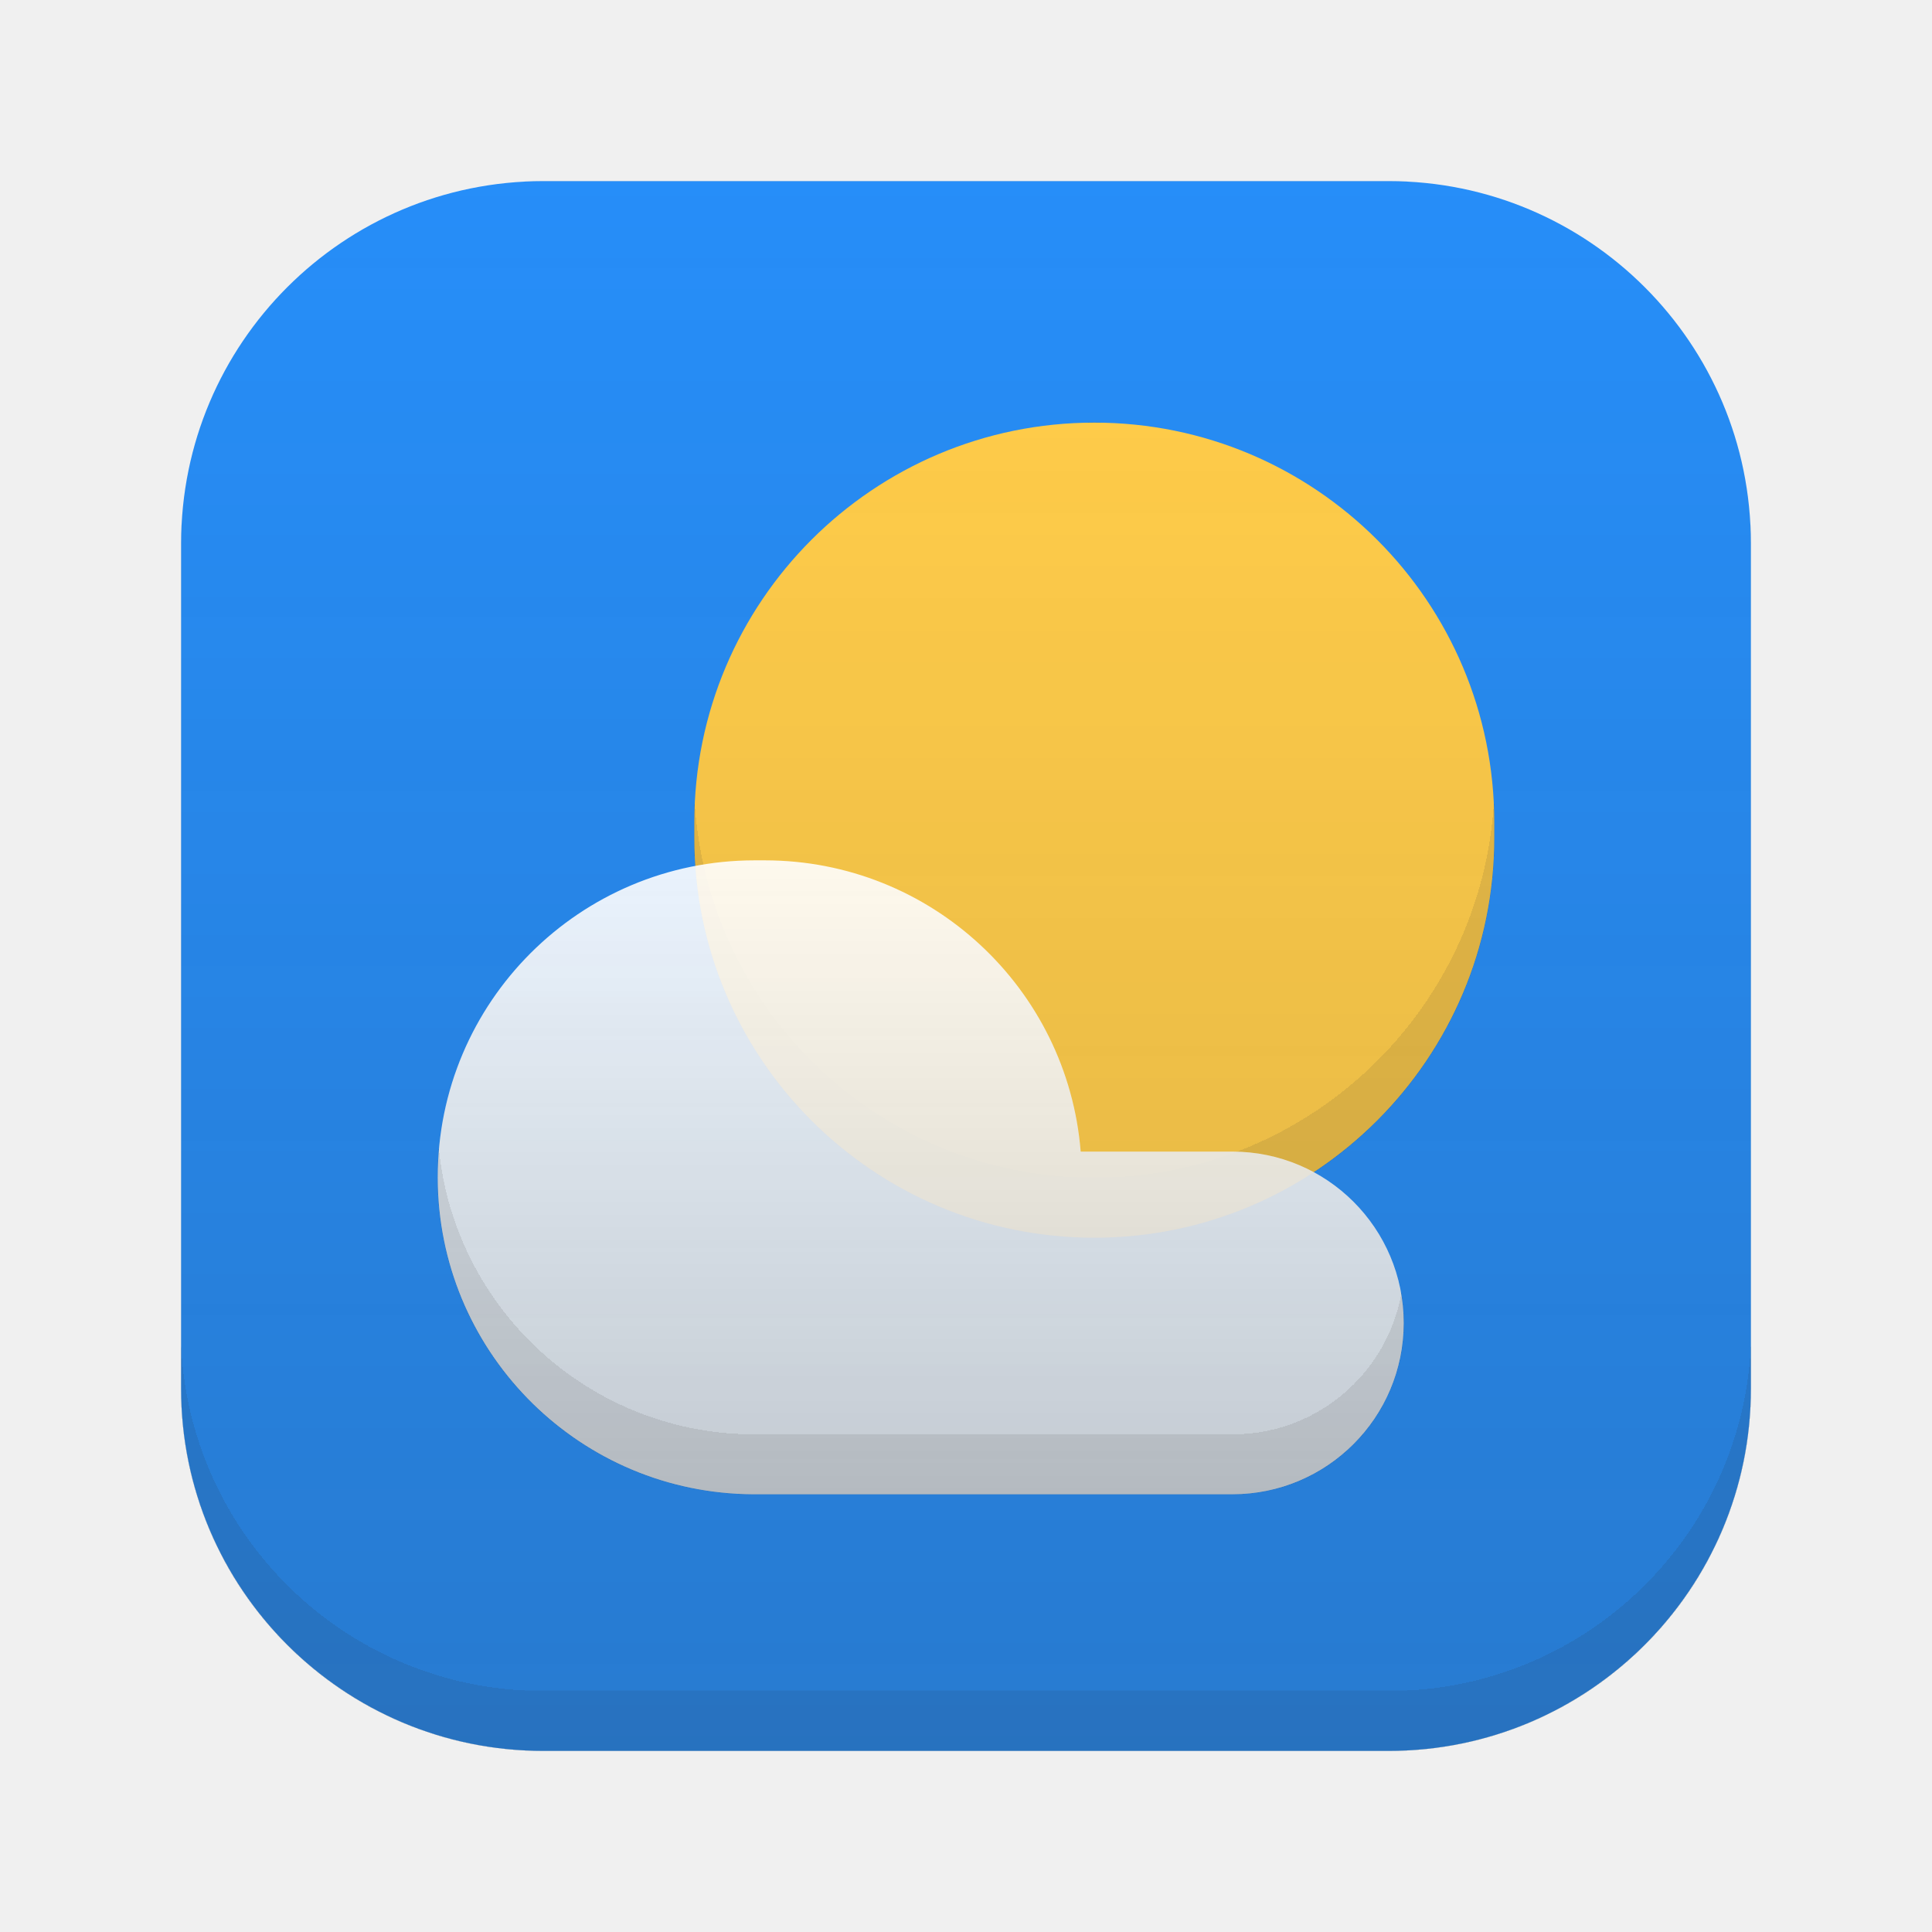
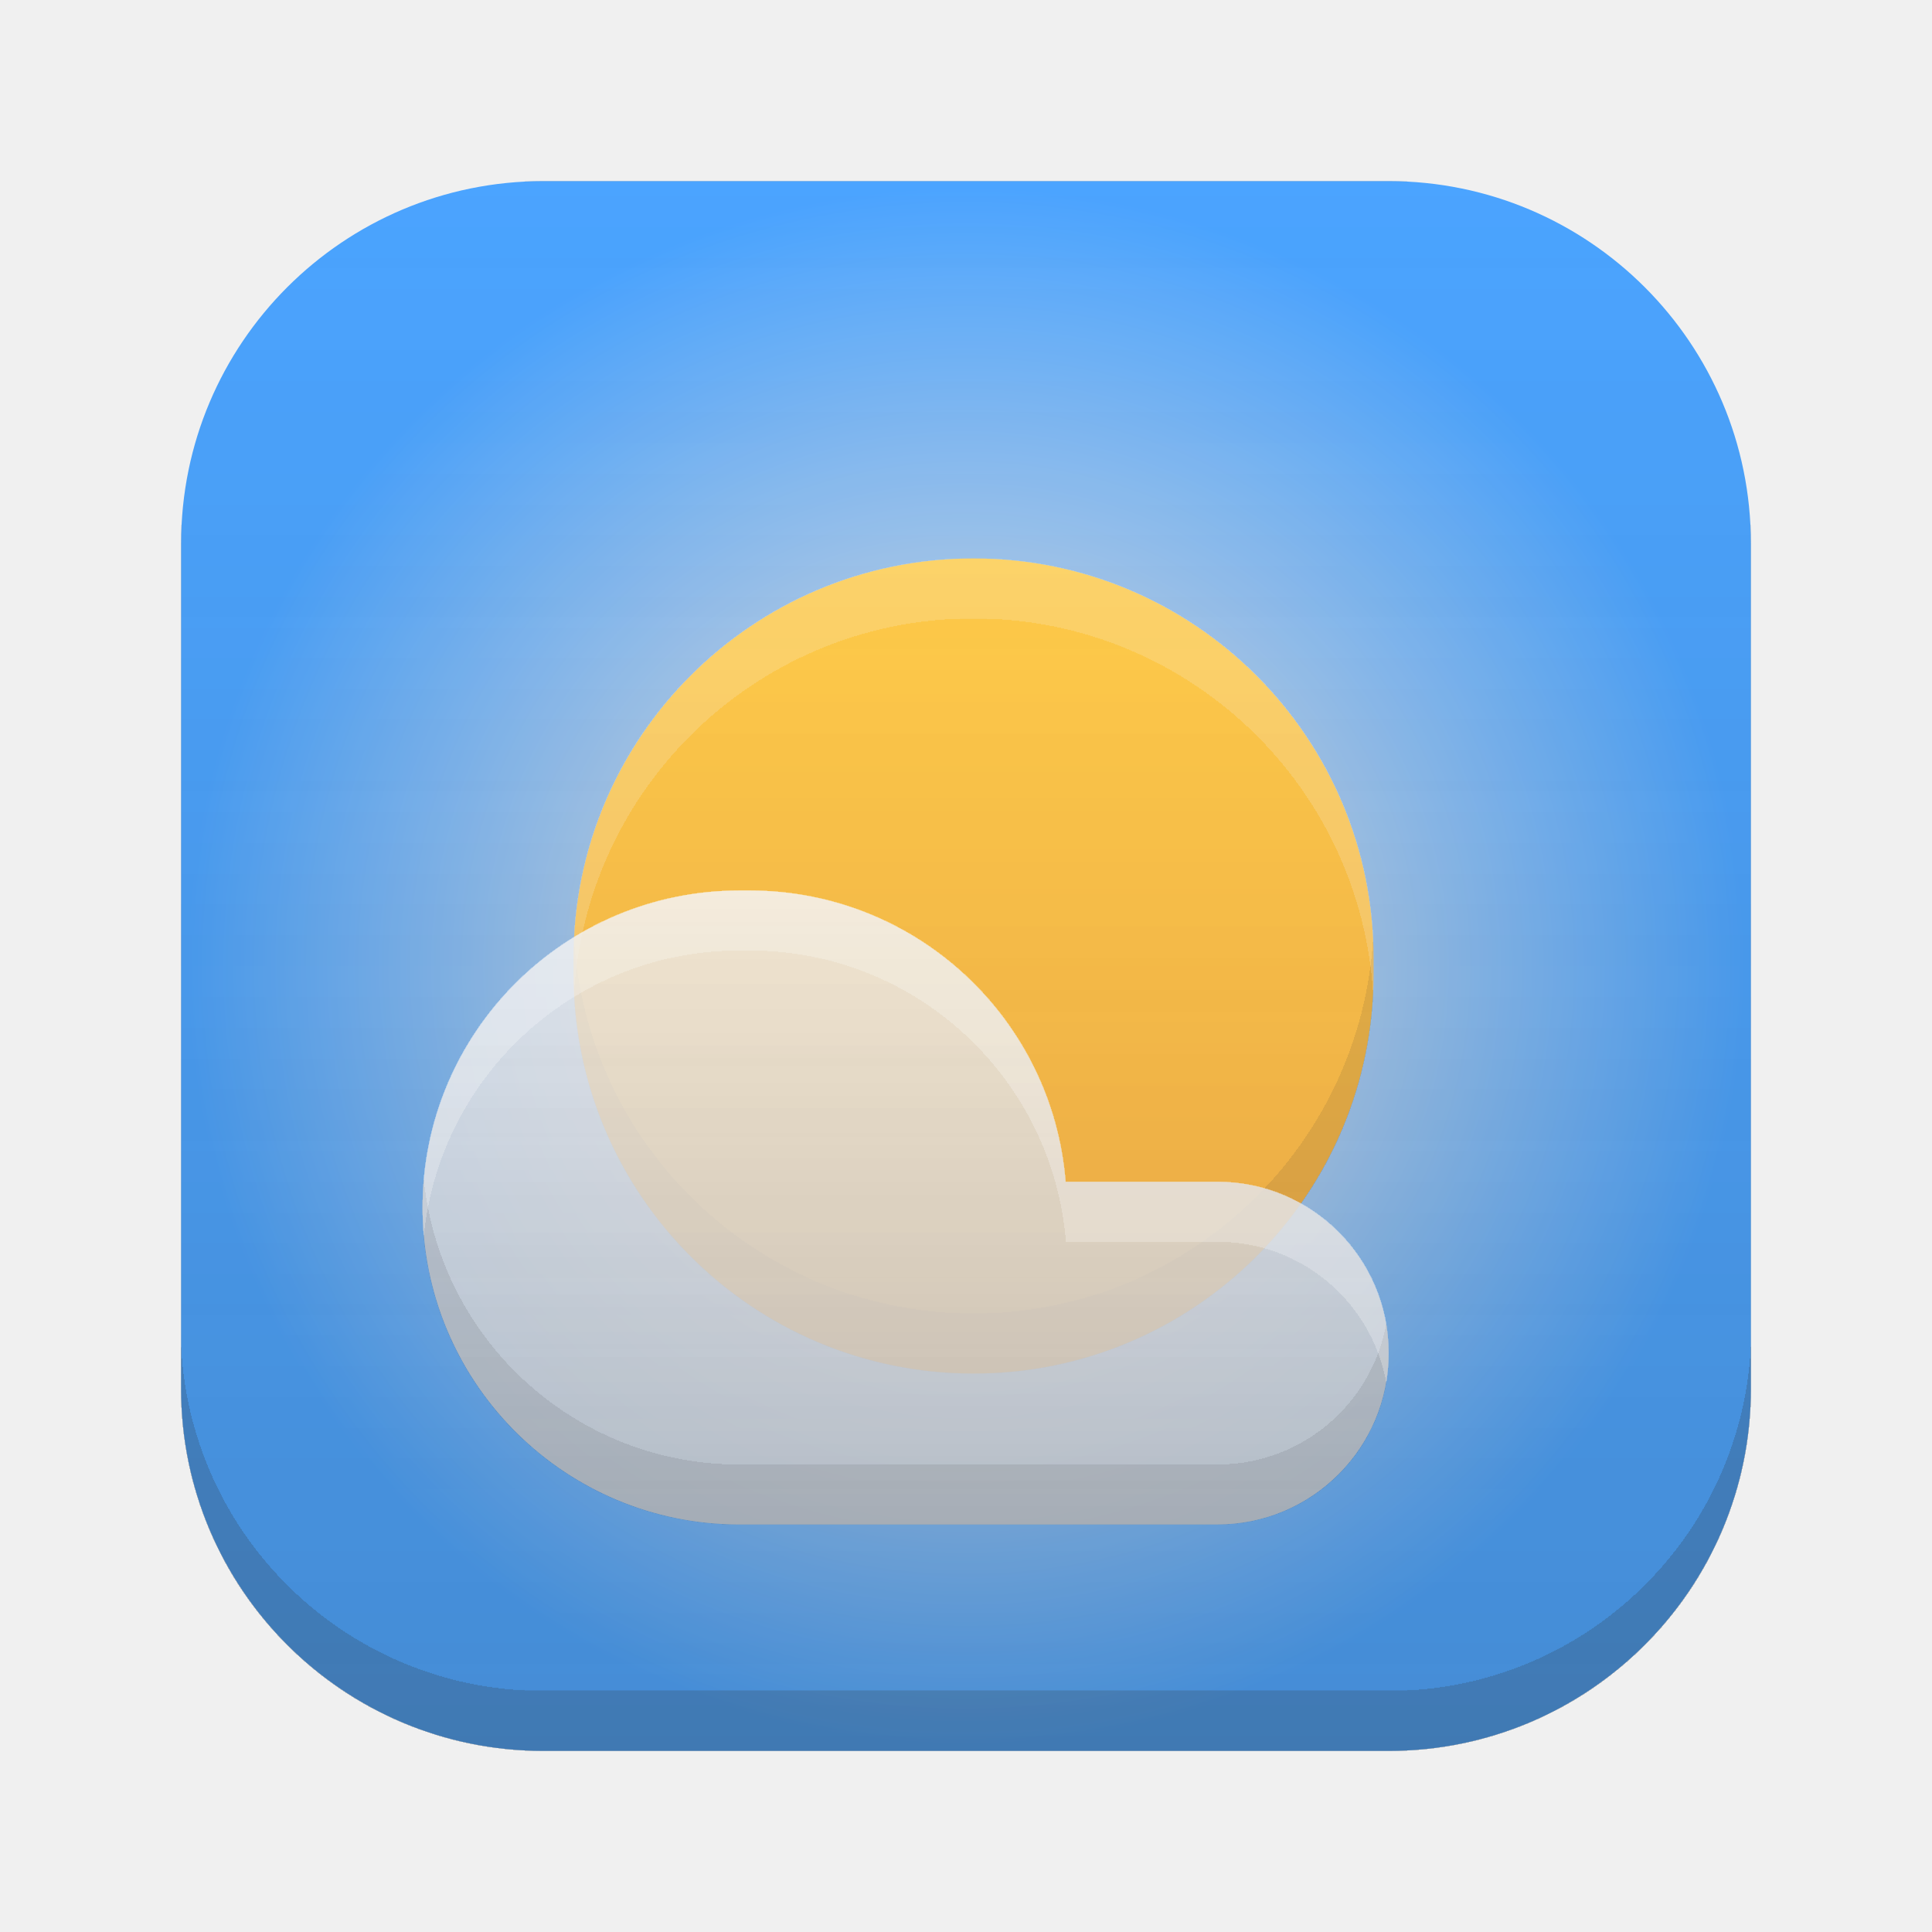
- <svg xmlns="http://www.w3.org/2000/svg" width="128" height="128" fill="none" viewBox="0 0 128 128">
+ <svg xmlns="http://www.w3.org/2000/svg" width="128" height="128" viewBox="0 0 128 128" fill="none">
  <g filter="url(#filter0_i_312_42)">
-     <rect width="104" height="104" x="12" y="12" fill="#268EF9" rx="24" />
-     <rect width="104" height="104" x="12" y="12" fill="url(#paint0_linear_312_42)" rx="24" />
+     <rect x="12" y="12" width="104" height="104" rx="24" fill="url(#paint0_radial_312_42)" />
+     <rect x="12" y="12" width="104" height="104" rx="24" fill="url(#paint1_linear_312_42)" />
  </g>
-   <g filter="url(#filter1_i_312_42)">
-     <rect width="53" height="54" x="46" y="28" fill="#FECB49" rx="26.5" />
-     <rect width="53" height="54" x="46" y="28" fill="url(#paint1_linear_312_42)" rx="26.5" />
+   <g filter="url(#filter1_ii_312_42)">
+     <rect x="38" y="37" width="53" height="54" rx="26.5" fill="url(#paint2_linear_312_42)" />
+     <rect x="38" y="37" width="53" height="54" rx="26.5" fill="url(#paint3_linear_312_42)" />
  </g>
-   <g filter="url(#filter2_bi_312_42)">
-     <path fill="#fff" fill-opacity=".9" fill-rule="evenodd" d="M50 57C38.402 57 29 66.402 29 78C29 89.388 38.064 98.658 49.371 98.991C49.525 98.997 49.678 99 49.833 99H49.982C49.988 99 49.994 99 50 99H50.666C50.672 99 50.678 99 50.685 99H81.649C87.918 99 93 93.918 93 87.649C93 81.379 87.918 76.297 81.649 76.297H71.598C70.732 65.496 61.691 57 50.666 57H50Z" clip-rule="evenodd" />
-     <path fill="url(#paint2_linear_312_42)" fill-rule="evenodd" d="M50 57C38.402 57 29 66.402 29 78C29 89.388 38.064 98.658 49.371 98.991C49.525 98.997 49.678 99 49.833 99H49.982C49.988 99 49.994 99 50 99H50.666C50.672 99 50.678 99 50.685 99H81.649C87.918 99 93 93.918 93 87.649C93 81.379 87.918 76.297 81.649 76.297H71.598C70.732 65.496 61.691 57 50.666 57H50Z" clip-rule="evenodd" />
+   <g filter="url(#filter2_bii_312_42)">
+     <path fill-rule="evenodd" clip-rule="evenodd" d="M49 59C37.402 59 28 68.402 28 80C28 91.388 37.064 100.658 48.371 100.991C48.525 100.997 48.678 101 48.833 101H48.982C48.988 101 48.994 101 49 101H49.666C49.672 101 49.678 101 49.685 101H80.649C86.918 101 92 95.918 92 89.649C92 83.379 86.918 78.297 80.649 78.297H70.598C69.732 67.496 60.691 59 49.666 59H49Z" fill="#F0F0F2" fill-opacity="0.8" />
+     <path fill-rule="evenodd" clip-rule="evenodd" d="M49 59C37.402 59 28 68.402 28 80C28 91.388 37.064 100.658 48.371 100.991C48.525 100.997 48.678 101 48.833 101H48.982C48.988 101 48.994 101 49 101H49.666C49.672 101 49.678 101 49.685 101H80.649C86.918 101 92 95.918 92 89.649C92 83.379 86.918 78.297 80.649 78.297H70.598C69.732 67.496 60.691 59 49.666 59H49Z" fill="url(#paint4_linear_312_42)" />
  </g>
  <defs>
-     <filter id="filter0_i_312_42" width="104" height="104" x="12" y="12" color-interpolation-filters="sRGB" filterUnits="userSpaceOnUse">
+     <filter id="filter0_i_312_42" x="12" y="12" width="104" height="104" filterUnits="userSpaceOnUse" color-interpolation-filters="sRGB">
      <feFlood flood-opacity="0" result="BackgroundImageFix" />
-       <feBlend in="SourceGraphic" in2="BackgroundImageFix" mode="normal" result="shape" />
-       <feColorMatrix in="SourceAlpha" result="hardAlpha" type="matrix" values="0 0 0 0 0 0 0 0 0 0 0 0 0 0 0 0 0 0 127 0" />
+       <feBlend mode="normal" in="SourceGraphic" in2="BackgroundImageFix" result="shape" />
+       <feColorMatrix in="SourceAlpha" type="matrix" values="0 0 0 0 0 0 0 0 0 0 0 0 0 0 0 0 0 0 127 0" result="hardAlpha" />
      <feOffset dy="-4" />
-       <feComposite in2="hardAlpha" k2="-1" k3="1" operator="arithmetic" />
+       <feComposite in2="hardAlpha" operator="arithmetic" k2="-1" k3="1" />
+       <feColorMatrix type="matrix" values="0 0 0 0 0.176 0 0 0 0 0.176 0 0 0 0 0.176 0 0 0 0.2 0" />
+       <feBlend mode="normal" in2="shape" result="effect1_innerShadow_312_42" />
+     </filter>
+     <filter id="filter1_ii_312_42" x="38" y="37" width="53" height="54" filterUnits="userSpaceOnUse" color-interpolation-filters="sRGB">
+       <feFlood flood-opacity="0" result="BackgroundImageFix" />
+       <feBlend mode="normal" in="SourceGraphic" in2="BackgroundImageFix" result="shape" />
+       <feColorMatrix in="SourceAlpha" type="matrix" values="0 0 0 0 0 0 0 0 0 0 0 0 0 0 0 0 0 0 127 0" result="hardAlpha" />
+       <feOffset dy="-4" />
+       <feComposite in2="hardAlpha" operator="arithmetic" k2="-1" k3="1" />
      <feColorMatrix type="matrix" values="0 0 0 0 0.176 0 0 0 0 0.176 0 0 0 0 0.176 0 0 0 0.1 0" />
-       <feBlend in2="shape" mode="normal" result="effect1_innerShadow_312_42" />
+       <feBlend mode="normal" in2="shape" result="effect1_innerShadow_312_42" />
+       <feColorMatrix in="SourceAlpha" type="matrix" values="0 0 0 0 0 0 0 0 0 0 0 0 0 0 0 0 0 0 127 0" result="hardAlpha" />
+       <feOffset dy="4" />
+       <feComposite in2="hardAlpha" operator="arithmetic" k2="-1" k3="1" />
+       <feColorMatrix type="matrix" values="0 0 0 0 0.941 0 0 0 0 0.941 0 0 0 0 0.949 0 0 0 0.19 0" />
+       <feBlend mode="normal" in2="effect1_innerShadow_312_42" result="effect2_innerShadow_312_42" />
    </filter>
-     <filter id="filter1_i_312_42" width="53" height="54" x="46" y="28" color-interpolation-filters="sRGB" filterUnits="userSpaceOnUse">
-       <feFlood flood-opacity="0" result="BackgroundImageFix" />
-       <feBlend in="SourceGraphic" in2="BackgroundImageFix" mode="normal" result="shape" />
-       <feColorMatrix in="SourceAlpha" result="hardAlpha" type="matrix" values="0 0 0 0 0 0 0 0 0 0 0 0 0 0 0 0 0 0 127 0" />
-       <feOffset dy="-4" />
-       <feComposite in2="hardAlpha" k2="-1" k3="1" operator="arithmetic" />
-       <feColorMatrix type="matrix" values="0 0 0 0 0.176 0 0 0 0 0.176 0 0 0 0 0.176 0 0 0 0.1 0" />
-       <feBlend in2="shape" mode="normal" result="effect1_innerShadow_312_42" />
-     </filter>
-     <filter id="filter2_bi_312_42" width="76" height="54" x="23" y="51" color-interpolation-filters="sRGB" filterUnits="userSpaceOnUse">
+     <filter id="filter2_bii_312_42" x="22" y="53" width="76" height="54" filterUnits="userSpaceOnUse" color-interpolation-filters="sRGB">
      <feFlood flood-opacity="0" result="BackgroundImageFix" />
      <feGaussianBlur in="BackgroundImageFix" stdDeviation="3" />
      <feComposite in2="SourceAlpha" operator="in" result="effect1_backgroundBlur_312_42" />
-       <feBlend in="SourceGraphic" in2="effect1_backgroundBlur_312_42" mode="normal" result="shape" />
-       <feColorMatrix in="SourceAlpha" result="hardAlpha" type="matrix" values="0 0 0 0 0 0 0 0 0 0 0 0 0 0 0 0 0 0 127 0" />
+       <feBlend mode="normal" in="SourceGraphic" in2="effect1_backgroundBlur_312_42" result="shape" />
+       <feColorMatrix in="SourceAlpha" type="matrix" values="0 0 0 0 0 0 0 0 0 0 0 0 0 0 0 0 0 0 127 0" result="hardAlpha" />
      <feOffset dy="-4" />
-       <feComposite in2="hardAlpha" k2="-1" k3="1" operator="arithmetic" />
+       <feComposite in2="hardAlpha" operator="arithmetic" k2="-1" k3="1" />
      <feColorMatrix type="matrix" values="0 0 0 0 0.176 0 0 0 0 0.176 0 0 0 0 0.176 0 0 0 0.1 0" />
-       <feBlend in2="shape" mode="normal" result="effect2_innerShadow_312_42" />
+       <feBlend mode="normal" in2="shape" result="effect2_innerShadow_312_42" />
+       <feColorMatrix in="SourceAlpha" type="matrix" values="0 0 0 0 0 0 0 0 0 0 0 0 0 0 0 0 0 0 127 0" result="hardAlpha" />
+       <feOffset dy="4" />
+       <feComposite in2="hardAlpha" operator="arithmetic" k2="-1" k3="1" />
+       <feColorMatrix type="matrix" values="0 0 0 0 1 0 0 0 0 1 0 0 0 0 1 0 0 0 0.25 0" />
+       <feBlend mode="normal" in2="effect2_innerShadow_312_42" result="effect3_innerShadow_312_42" />
    </filter>
-     <linearGradient id="paint0_linear_312_42" x1="64" x2="64" y1="12" y2="116" gradientUnits="userSpaceOnUse">
+     <radialGradient id="paint0_radial_312_42" cx="0" cy="0" r="1" gradientUnits="userSpaceOnUse" gradientTransform="translate(64 64) rotate(90) scale(52)">
+       <stop stop-color="#FFEFE1" />
+       <stop offset="1" stop-color="#4BA4FF" />
+     </radialGradient>
+     <linearGradient id="paint1_linear_312_42" x1="64" y1="12" x2="64" y2="116" gradientUnits="userSpaceOnUse">
      <stop stop-color="#2D2D2D" stop-opacity="0" />
-       <stop offset="1" stop-color="#2D2D2D" stop-opacity=".2" />
+       <stop offset="1" stop-color="#2D2D2D" stop-opacity="0.2" />
    </linearGradient>
-     <linearGradient id="paint1_linear_312_42" x1="72.5" x2="72.5" y1="28" y2="82" gradientUnits="userSpaceOnUse">
+     <linearGradient id="paint2_linear_312_42" x1="64.5" y1="37" x2="64.5" y2="91" gradientUnits="userSpaceOnUse">
+       <stop stop-color="#FECB49" />
+       <stop offset="1" stop-color="#FEB649" />
+     </linearGradient>
+     <linearGradient id="paint3_linear_312_42" x1="64.5" y1="37" x2="64.5" y2="91" gradientUnits="userSpaceOnUse">
      <stop stop-color="#2D2D2D" stop-opacity="0" />
-       <stop offset="1" stop-color="#2D2D2D" stop-opacity=".1" />
+       <stop offset="1" stop-color="#2D2D2D" stop-opacity="0.1" />
    </linearGradient>
-     <linearGradient id="paint2_linear_312_42" x1="71.074" x2="71.074" y1="57" y2="99" gradientUnits="userSpaceOnUse">
+     <linearGradient id="paint4_linear_312_42" x1="70.074" y1="59" x2="70.074" y2="101" gradientUnits="userSpaceOnUse">
      <stop stop-color="#2D2D2D" stop-opacity="0" />
-       <stop offset="1" stop-color="#2D2D2D" stop-opacity=".2" />
+       <stop offset="1" stop-color="#2D2D2D" stop-opacity="0.2" />
    </linearGradient>
  </defs>
</svg>
